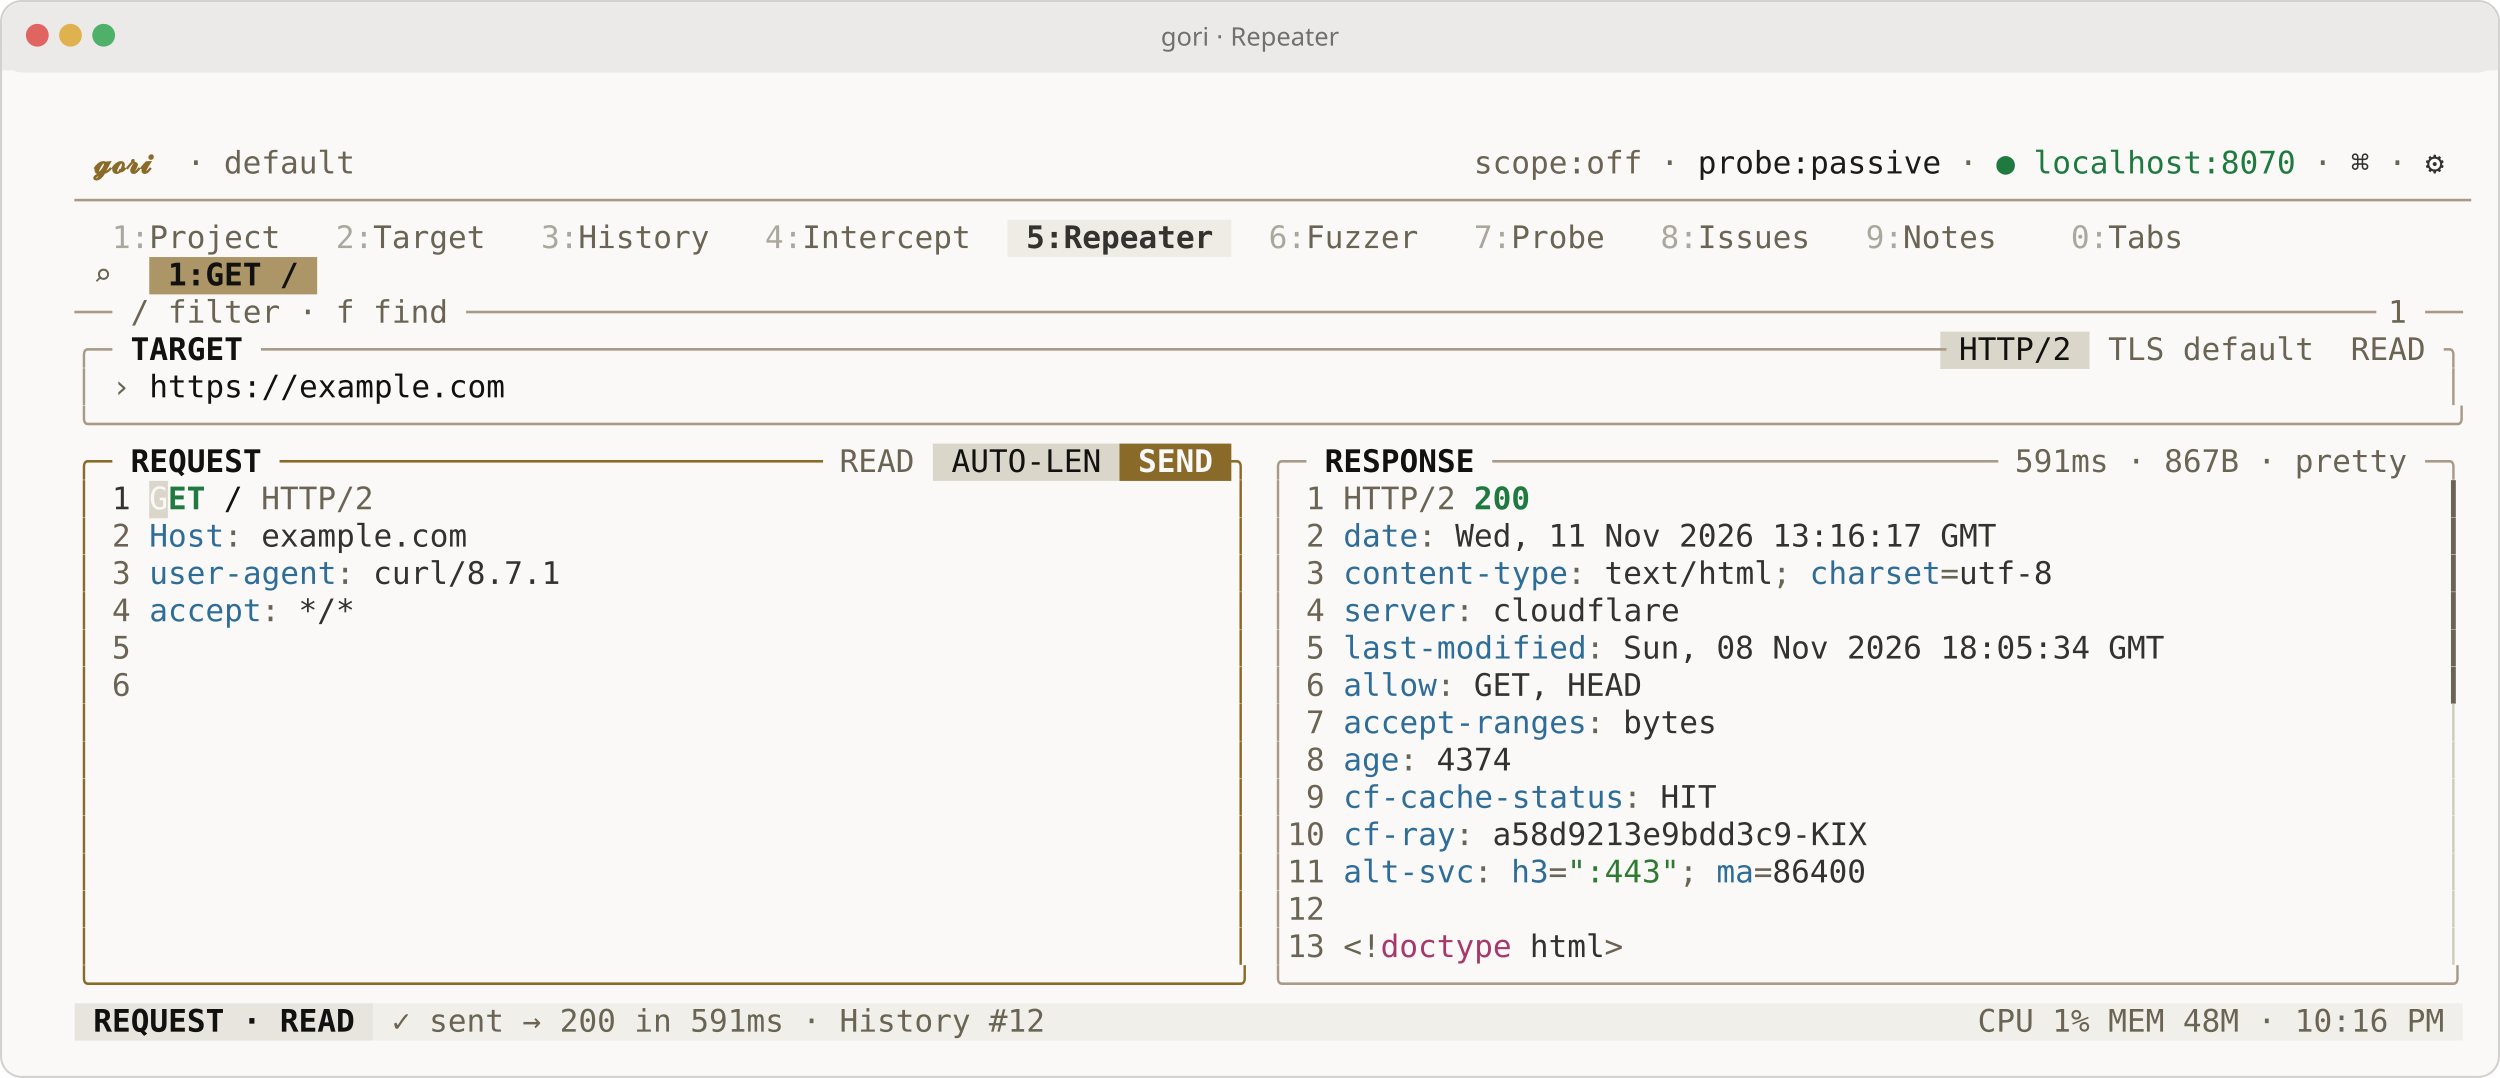
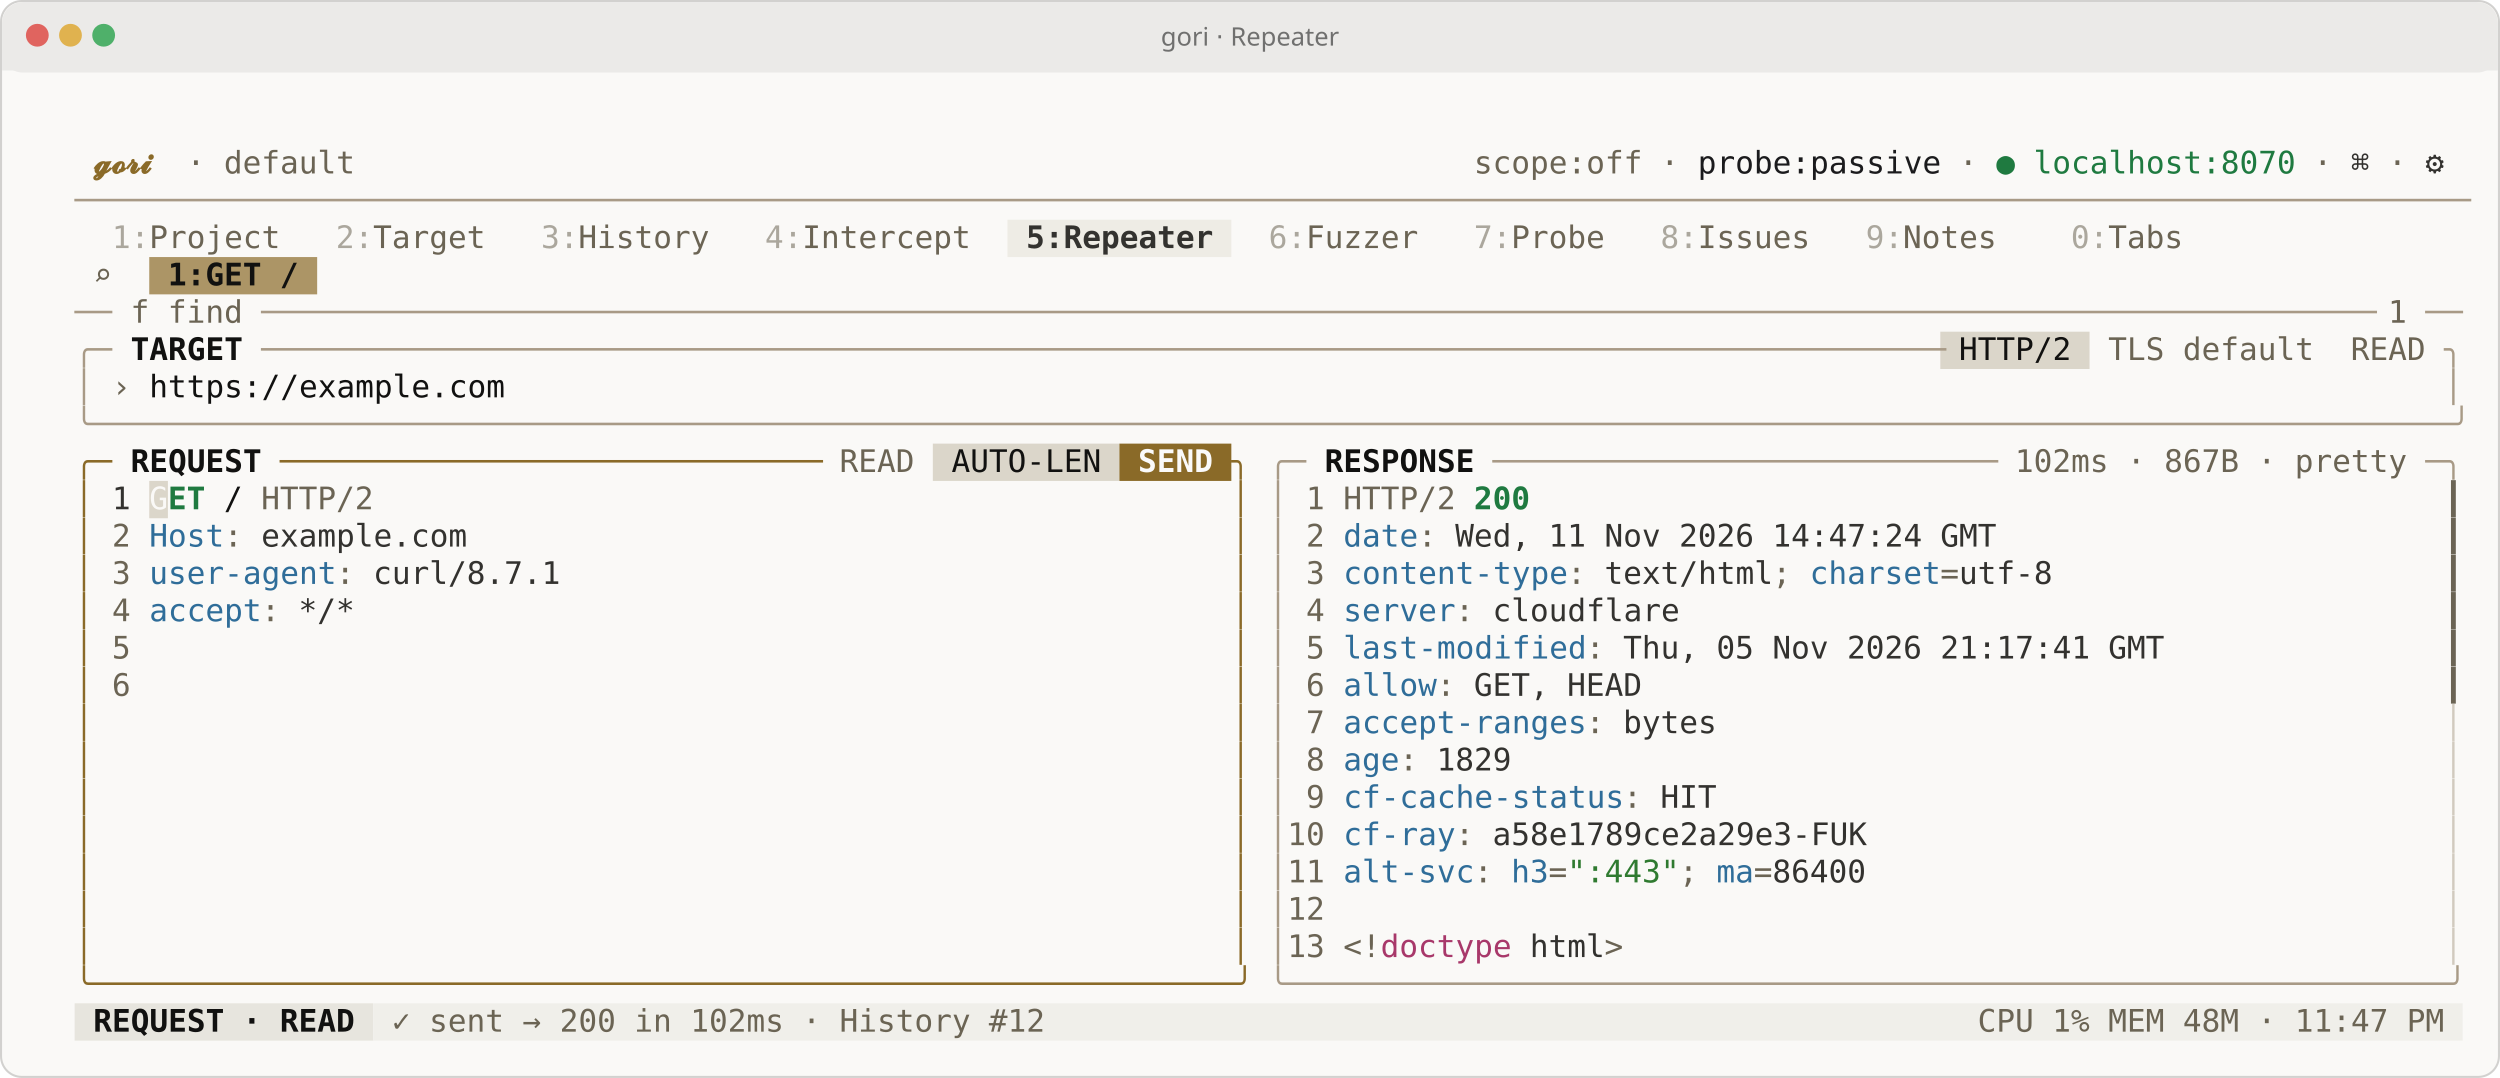
<svg xmlns="http://www.w3.org/2000/svg" width="1206" height="520" viewBox="0 0 1206.0 520.0" font-family="ui-monospace,'SF Mono','JetBrains Mono',Menlo,Consolas,monospace" font-size="15.0px" role="img" aria-label="gori · Repeater">
  <rect x="0.5" y="0.5" width="1205.0" height="519.0" rx="10" ry="10" fill="#faf9f7" stroke="#d2d1cf" stroke-width="1" />
  <rect x="1" y="1" width="1204.0" height="34.0" rx="10" ry="10" fill="#ebeae8" />
  <rect x="1" y="24.0" width="1204.0" height="10" fill="#ebeae8" />
  <circle cx="18.0" cy="17.0" r="5.5" fill="#e0645f" />
  <circle cx="34.0" cy="17.0" r="5.5" fill="#e0b24f" />
  <circle cx="50.0" cy="17.0" r="5.5" fill="#4fb06a" />
  <text x="603.0" y="22.0" text-anchor="middle" fill="#70706f" font-family="'Apple Symbols','Segoe UI Symbol','Cambria Math','STIX Two Math','Noto Sans Math','DejaVu Sans',ui-monospace,'SF Mono','JetBrains Mono',Menlo,Consolas,monospace" font-size="12.3px">gori · Repeater</text>
  <rect x="486.00" y="106.00" width="108.00" height="18.00" fill="#eeece5" />
  <rect x="72.00" y="124.00" width="81.00" height="18.00" fill="#ac9566" />
  <rect x="936.00" y="160.00" width="72.00" height="18.00" fill="#dbd6ca" />
  <rect x="450.00" y="214.00" width="90.00" height="18.00" fill="#dbd6ca" />
  <rect x="540.00" y="214.00" width="54.00" height="18.00" fill="#8a6a28" />
  <rect x="72.00" y="232.00" width="9.00" height="18.00" fill="#dbd6ca" />
  <rect x="36.00" y="484.00" width="144.00" height="18.00" fill="#e7e5de" />
  <rect x="180.00" y="484.00" width="1008.00" height="18.00" fill="#f0efea" />
  <text x="45.00" y="83.68" textLength="36.00" lengthAdjust="spacingAndGlyphs" fill="#8a6a28" font-weight="700" xml:space="preserve">𝓰𝓸𝓻𝓲</text>
  <text x="90.00" y="83.68" textLength="9.00" lengthAdjust="spacingAndGlyphs" fill="#6b6454" xml:space="preserve">·</text>
  <text x="108.00" y="83.68" textLength="63.00" lengthAdjust="spacingAndGlyphs" fill="#6b6454" xml:space="preserve">default</text>
  <text x="711.00" y="83.68" textLength="81.00" lengthAdjust="spacingAndGlyphs" fill="#6b6454" xml:space="preserve">scope:off</text>
  <text x="801.00" y="83.68" textLength="9.00" lengthAdjust="spacingAndGlyphs" fill="#6b6454" xml:space="preserve">·</text>
  <text x="819.00" y="83.68" textLength="117.00" lengthAdjust="spacingAndGlyphs" fill="#1b1b1d" xml:space="preserve">probe:passive</text>
  <text x="945.00" y="83.68" textLength="9.00" lengthAdjust="spacingAndGlyphs" fill="#6b6454" xml:space="preserve">·</text>
  <text x="963.00" y="83.68" textLength="9.00" lengthAdjust="spacingAndGlyphs" fill="#1f7a40" xml:space="preserve">●</text>
  <text x="981.00" y="83.68" textLength="126.00" lengthAdjust="spacingAndGlyphs" fill="#1f7a40" xml:space="preserve">localhost:8070</text>
  <text x="1116.00" y="83.68" textLength="9.00" lengthAdjust="spacingAndGlyphs" fill="#6b6454" xml:space="preserve">·</text>
  <text x="1134.00" y="83.68" textLength="9.00" lengthAdjust="spacingAndGlyphs" fill="#33322f" xml:space="preserve">⌘</text>
  <text x="1152.00" y="83.68" textLength="9.00" lengthAdjust="spacingAndGlyphs" fill="#6b6454" xml:space="preserve">·</text>
  <text x="1170.00" y="83.68" textLength="9.00" lengthAdjust="spacingAndGlyphs" fill="#33322f" xml:space="preserve">⚙</text>
  <text x="36.00" y="101.68" textLength="1152.00" lengthAdjust="spacingAndGlyphs" fill="#a89a86" xml:space="preserve">────────────────────────────────────────────────────────────────────────────────────────────────────────────────────────────────</text>
  <text x="54.00" y="119.68" textLength="18.00" lengthAdjust="spacingAndGlyphs" fill="#aba79d" xml:space="preserve">1:</text>
  <text x="72.00" y="119.68" textLength="63.00" lengthAdjust="spacingAndGlyphs" fill="#6b6454" xml:space="preserve">Project</text>
  <text x="162.00" y="119.68" textLength="18.00" lengthAdjust="spacingAndGlyphs" fill="#aba79d" xml:space="preserve">2:</text>
  <text x="180.00" y="119.68" textLength="54.00" lengthAdjust="spacingAndGlyphs" fill="#6b6454" xml:space="preserve">Target</text>
  <text x="261.00" y="119.68" textLength="18.00" lengthAdjust="spacingAndGlyphs" fill="#aba79d" xml:space="preserve">3:</text>
  <text x="279.00" y="119.68" textLength="63.00" lengthAdjust="spacingAndGlyphs" fill="#6b6454" xml:space="preserve">History</text>
  <text x="369.00" y="119.68" textLength="18.00" lengthAdjust="spacingAndGlyphs" fill="#aba79d" xml:space="preserve">4:</text>
  <text x="387.00" y="119.68" textLength="81.00" lengthAdjust="spacingAndGlyphs" fill="#6b6454" xml:space="preserve">Intercept</text>
  <text x="495.00" y="119.68" textLength="90.00" lengthAdjust="spacingAndGlyphs" fill="#33322f" font-weight="700" xml:space="preserve">5:Repeater</text>
  <text x="612.00" y="119.68" textLength="18.00" lengthAdjust="spacingAndGlyphs" fill="#aba79d" xml:space="preserve">6:</text>
  <text x="630.00" y="119.68" textLength="54.00" lengthAdjust="spacingAndGlyphs" fill="#6b6454" xml:space="preserve">Fuzzer</text>
  <text x="711.00" y="119.68" textLength="18.00" lengthAdjust="spacingAndGlyphs" fill="#aba79d" xml:space="preserve">7:</text>
  <text x="729.00" y="119.68" textLength="45.00" lengthAdjust="spacingAndGlyphs" fill="#6b6454" xml:space="preserve">Probe</text>
  <text x="801.00" y="119.68" textLength="18.00" lengthAdjust="spacingAndGlyphs" fill="#aba79d" xml:space="preserve">8:</text>
  <text x="819.00" y="119.68" textLength="54.00" lengthAdjust="spacingAndGlyphs" fill="#6b6454" xml:space="preserve">Issues</text>
  <text x="900.00" y="119.68" textLength="18.00" lengthAdjust="spacingAndGlyphs" fill="#aba79d" xml:space="preserve">9:</text>
  <text x="918.00" y="119.68" textLength="45.00" lengthAdjust="spacingAndGlyphs" fill="#6b6454" xml:space="preserve">Notes</text>
  <text x="999.00" y="119.68" textLength="18.00" lengthAdjust="spacingAndGlyphs" fill="#aba79d" xml:space="preserve">0:</text>
  <text x="1017.00" y="119.68" textLength="36.00" lengthAdjust="spacingAndGlyphs" fill="#6b6454" xml:space="preserve">Tabs</text>
  <text x="45.00" y="137.68" textLength="9.00" lengthAdjust="spacingAndGlyphs" fill="#6b6454" xml:space="preserve">⌕</text>
  <text x="81.00" y="137.68" textLength="45.00" lengthAdjust="spacingAndGlyphs" fill="#111110" font-weight="700" xml:space="preserve">1:GET</text>
  <text x="135.00" y="137.68" textLength="9.00" lengthAdjust="spacingAndGlyphs" fill="#111110" font-weight="700" xml:space="preserve">/</text>
  <text x="36.00" y="155.68" textLength="18.00" lengthAdjust="spacingAndGlyphs" fill="#a89a86" xml:space="preserve">──</text>
-   <text x="63.00" y="155.68" textLength="9.00" lengthAdjust="spacingAndGlyphs" fill="#6b6454" xml:space="preserve">/</text>
-   <text x="81.00" y="155.68" textLength="54.00" lengthAdjust="spacingAndGlyphs" fill="#6b6454" xml:space="preserve">filter</text>
-   <text x="144.00" y="155.68" textLength="9.00" lengthAdjust="spacingAndGlyphs" fill="#6b6454" xml:space="preserve">·</text>
-   <text x="162.00" y="155.68" textLength="9.00" lengthAdjust="spacingAndGlyphs" fill="#6b6454" xml:space="preserve">f</text>
-   <text x="180.00" y="155.68" textLength="36.00" lengthAdjust="spacingAndGlyphs" fill="#6b6454" xml:space="preserve">find</text>
-   <text x="225.00" y="155.68" textLength="918.00" lengthAdjust="spacingAndGlyphs" fill="#a89a86" xml:space="preserve">──────────────────────────────────────────────────────────────────────────────────────────────────────</text>
+   <text x="63.00" y="155.68" textLength="9.00" lengthAdjust="spacingAndGlyphs" fill="#6b6454" xml:space="preserve">f</text>
+   <text x="81.00" y="155.68" textLength="36.00" lengthAdjust="spacingAndGlyphs" fill="#6b6454" xml:space="preserve">find</text>
+   <text x="126.00" y="155.68" textLength="1017.00" lengthAdjust="spacingAndGlyphs" fill="#a89a86" xml:space="preserve">─────────────────────────────────────────────────────────────────────────────────────────────────────────────────</text>
  <text x="1152.00" y="155.68" textLength="9.00" lengthAdjust="spacingAndGlyphs" fill="#6b6454" xml:space="preserve">1</text>
  <text x="1170.00" y="155.68" textLength="18.00" lengthAdjust="spacingAndGlyphs" fill="#a89a86" xml:space="preserve">──</text>
  <text x="36.00" y="173.68" textLength="18.00" lengthAdjust="spacingAndGlyphs" fill="#a89a86" xml:space="preserve">╭─</text>
  <text x="63.00" y="173.68" textLength="54.00" lengthAdjust="spacingAndGlyphs" fill="#111110" font-weight="700" xml:space="preserve">TARGET</text>
  <text x="126.00" y="173.68" textLength="810.00" lengthAdjust="spacingAndGlyphs" fill="#a89a86" xml:space="preserve">──────────────────────────────────────────────────────────────────────────────────────────</text>
  <text x="945.00" y="173.68" textLength="54.00" lengthAdjust="spacingAndGlyphs" fill="#111110" xml:space="preserve">HTTP/2</text>
  <text x="1017.00" y="173.68" textLength="27.00" lengthAdjust="spacingAndGlyphs" fill="#6b6454" xml:space="preserve">TLS</text>
  <text x="1053.00" y="173.68" textLength="63.00" lengthAdjust="spacingAndGlyphs" fill="#6b6454" xml:space="preserve">default</text>
  <text x="1134.00" y="173.68" textLength="36.00" lengthAdjust="spacingAndGlyphs" fill="#6b6454" xml:space="preserve">READ</text>
  <text x="1179.00" y="173.68" textLength="9.00" lengthAdjust="spacingAndGlyphs" fill="#a89a86" xml:space="preserve">╮</text>
  <text x="36.00" y="191.68" textLength="9.00" lengthAdjust="spacingAndGlyphs" fill="#a89a86" xml:space="preserve">│</text>
  <text x="54.00" y="191.68" textLength="9.00" lengthAdjust="spacingAndGlyphs" fill="#6b6454" xml:space="preserve">›</text>
  <text x="72.00" y="191.68" textLength="171.00" lengthAdjust="spacingAndGlyphs" fill="#111110" xml:space="preserve">https://example.com</text>
  <text x="1179.00" y="191.68" textLength="9.00" lengthAdjust="spacingAndGlyphs" fill="#a89a86" xml:space="preserve">│</text>
  <text x="36.00" y="209.68" textLength="1152.00" lengthAdjust="spacingAndGlyphs" fill="#a89a86" xml:space="preserve">╰──────────────────────────────────────────────────────────────────────────────────────────────────────────────────────────────╯</text>
  <text x="36.00" y="227.68" textLength="18.00" lengthAdjust="spacingAndGlyphs" fill="#8a6a28" xml:space="preserve">╭─</text>
  <text x="63.00" y="227.68" textLength="63.00" lengthAdjust="spacingAndGlyphs" fill="#111110" font-weight="700" xml:space="preserve">REQUEST</text>
  <text x="135.00" y="227.68" textLength="261.00" lengthAdjust="spacingAndGlyphs" fill="#8a6a28" xml:space="preserve">─────────────────────────────</text>
  <text x="405.00" y="227.68" textLength="36.00" lengthAdjust="spacingAndGlyphs" fill="#6b6454" xml:space="preserve">READ</text>
  <text x="459.00" y="227.68" textLength="72.00" lengthAdjust="spacingAndGlyphs" fill="#111110" xml:space="preserve">AUTO-LEN</text>
  <text x="549.00" y="227.68" textLength="36.00" lengthAdjust="spacingAndGlyphs" fill="#fafafa" font-weight="700" xml:space="preserve">SEND</text>
  <text x="594.00" y="227.68" textLength="9.00" lengthAdjust="spacingAndGlyphs" fill="#8a6a28" xml:space="preserve">╮</text>
  <text x="612.00" y="227.68" textLength="18.00" lengthAdjust="spacingAndGlyphs" fill="#a89a86" xml:space="preserve">╭─</text>
  <text x="639.00" y="227.68" textLength="72.00" lengthAdjust="spacingAndGlyphs" fill="#111110" font-weight="700" xml:space="preserve">RESPONSE</text>
  <text x="720.00" y="227.68" textLength="243.00" lengthAdjust="spacingAndGlyphs" fill="#a89a86" xml:space="preserve">───────────────────────────</text>
-   <text x="972.00" y="227.68" textLength="45.00" lengthAdjust="spacingAndGlyphs" fill="#6b6454" xml:space="preserve">591ms</text>
+   <text x="972.00" y="227.68" textLength="45.00" lengthAdjust="spacingAndGlyphs" fill="#6b6454" xml:space="preserve">102ms</text>
  <text x="1026.00" y="227.68" textLength="9.00" lengthAdjust="spacingAndGlyphs" fill="#6b6454" xml:space="preserve">·</text>
  <text x="1044.00" y="227.68" textLength="36.00" lengthAdjust="spacingAndGlyphs" fill="#6b6454" xml:space="preserve">867B</text>
  <text x="1089.00" y="227.68" textLength="9.00" lengthAdjust="spacingAndGlyphs" fill="#6b6454" xml:space="preserve">·</text>
  <text x="1107.00" y="227.68" textLength="54.00" lengthAdjust="spacingAndGlyphs" fill="#6b6454" xml:space="preserve">pretty</text>
  <text x="1170.00" y="227.68" textLength="18.00" lengthAdjust="spacingAndGlyphs" fill="#a89a86" xml:space="preserve">─╮</text>
  <text x="36.00" y="245.68" textLength="9.00" lengthAdjust="spacingAndGlyphs" fill="#8a6a28" xml:space="preserve">│</text>
  <text x="54.00" y="245.68" textLength="9.00" lengthAdjust="spacingAndGlyphs" fill="#33322f" xml:space="preserve">1</text>
  <text x="72.00" y="245.68" textLength="9.00" lengthAdjust="spacingAndGlyphs" fill="#faf9f7" xml:space="preserve">G</text>
  <text x="81.00" y="245.68" textLength="18.00" lengthAdjust="spacingAndGlyphs" fill="#1f7a40" font-weight="700" xml:space="preserve">ET</text>
  <text x="108.00" y="245.68" textLength="9.00" lengthAdjust="spacingAndGlyphs" fill="#111110" xml:space="preserve">/</text>
  <text x="126.00" y="245.68" textLength="54.00" lengthAdjust="spacingAndGlyphs" fill="#6b6454" xml:space="preserve">HTTP/2</text>
  <text x="594.00" y="245.68" textLength="9.00" lengthAdjust="spacingAndGlyphs" fill="#8a6a28" xml:space="preserve">│</text>
  <text x="612.00" y="245.68" textLength="9.00" lengthAdjust="spacingAndGlyphs" fill="#a89a86" xml:space="preserve">│</text>
  <text x="630.00" y="245.68" textLength="9.00" lengthAdjust="spacingAndGlyphs" fill="#6b6454" xml:space="preserve">1</text>
  <text x="648.00" y="245.68" textLength="54.00" lengthAdjust="spacingAndGlyphs" fill="#6b6454" xml:space="preserve">HTTP/2</text>
  <text x="711.00" y="245.68" textLength="27.00" lengthAdjust="spacingAndGlyphs" fill="#1f7a40" font-weight="700" xml:space="preserve">200</text>
  <text x="1179.00" y="245.68" textLength="9.00" lengthAdjust="spacingAndGlyphs" fill="#6b6454" xml:space="preserve">┃</text>
  <text x="36.00" y="263.68" textLength="9.00" lengthAdjust="spacingAndGlyphs" fill="#8a6a28" xml:space="preserve">│</text>
  <text x="54.00" y="263.68" textLength="9.00" lengthAdjust="spacingAndGlyphs" fill="#6b6454" xml:space="preserve">2</text>
  <text x="72.00" y="263.68" textLength="36.00" lengthAdjust="spacingAndGlyphs" fill="#2f6d99" xml:space="preserve">Host</text>
  <text x="108.00" y="263.68" textLength="9.00" lengthAdjust="spacingAndGlyphs" fill="#6b6454" xml:space="preserve">:</text>
  <text x="126.00" y="263.68" textLength="99.00" lengthAdjust="spacingAndGlyphs" fill="#33322f" xml:space="preserve">example.com</text>
  <text x="594.00" y="263.68" textLength="9.00" lengthAdjust="spacingAndGlyphs" fill="#8a6a28" xml:space="preserve">│</text>
  <text x="612.00" y="263.68" textLength="9.00" lengthAdjust="spacingAndGlyphs" fill="#a89a86" xml:space="preserve">│</text>
  <text x="630.00" y="263.68" textLength="9.00" lengthAdjust="spacingAndGlyphs" fill="#6b6454" xml:space="preserve">2</text>
  <text x="648.00" y="263.68" textLength="36.00" lengthAdjust="spacingAndGlyphs" fill="#2f6d99" xml:space="preserve">date</text>
  <text x="684.00" y="263.68" textLength="9.00" lengthAdjust="spacingAndGlyphs" fill="#6b6454" xml:space="preserve">:</text>
  <text x="702.00" y="263.68" textLength="36.00" lengthAdjust="spacingAndGlyphs" fill="#33322f" xml:space="preserve">Wed,</text>
  <text x="747.00" y="263.68" textLength="18.00" lengthAdjust="spacingAndGlyphs" fill="#33322f" xml:space="preserve">11</text>
  <text x="774.00" y="263.68" textLength="27.00" lengthAdjust="spacingAndGlyphs" fill="#33322f" xml:space="preserve">Nov</text>
  <text x="810.00" y="263.68" textLength="36.00" lengthAdjust="spacingAndGlyphs" fill="#33322f" xml:space="preserve">2026</text>
-   <text x="855.00" y="263.68" textLength="72.00" lengthAdjust="spacingAndGlyphs" fill="#33322f" xml:space="preserve">13:16:17</text>
+   <text x="855.00" y="263.68" textLength="72.00" lengthAdjust="spacingAndGlyphs" fill="#33322f" xml:space="preserve">14:47:24</text>
  <text x="936.00" y="263.68" textLength="27.00" lengthAdjust="spacingAndGlyphs" fill="#33322f" xml:space="preserve">GMT</text>
  <text x="1179.00" y="263.68" textLength="9.00" lengthAdjust="spacingAndGlyphs" fill="#6b6454" xml:space="preserve">┃</text>
  <text x="36.00" y="281.68" textLength="9.00" lengthAdjust="spacingAndGlyphs" fill="#8a6a28" xml:space="preserve">│</text>
  <text x="54.00" y="281.68" textLength="9.00" lengthAdjust="spacingAndGlyphs" fill="#6b6454" xml:space="preserve">3</text>
  <text x="72.00" y="281.68" textLength="90.00" lengthAdjust="spacingAndGlyphs" fill="#2f6d99" xml:space="preserve">user-agent</text>
  <text x="162.00" y="281.68" textLength="9.00" lengthAdjust="spacingAndGlyphs" fill="#6b6454" xml:space="preserve">:</text>
  <text x="180.00" y="281.68" textLength="90.00" lengthAdjust="spacingAndGlyphs" fill="#33322f" xml:space="preserve">curl/8.7.1</text>
  <text x="594.00" y="281.68" textLength="9.00" lengthAdjust="spacingAndGlyphs" fill="#8a6a28" xml:space="preserve">│</text>
  <text x="612.00" y="281.68" textLength="9.00" lengthAdjust="spacingAndGlyphs" fill="#a89a86" xml:space="preserve">│</text>
  <text x="630.00" y="281.68" textLength="9.00" lengthAdjust="spacingAndGlyphs" fill="#6b6454" xml:space="preserve">3</text>
  <text x="648.00" y="281.68" textLength="108.00" lengthAdjust="spacingAndGlyphs" fill="#2f6d99" xml:space="preserve">content-type</text>
  <text x="756.00" y="281.68" textLength="9.00" lengthAdjust="spacingAndGlyphs" fill="#6b6454" xml:space="preserve">:</text>
  <text x="774.00" y="281.68" textLength="81.00" lengthAdjust="spacingAndGlyphs" fill="#33322f" xml:space="preserve">text/html</text>
  <text x="855.00" y="281.68" textLength="9.00" lengthAdjust="spacingAndGlyphs" fill="#6b6454" xml:space="preserve">;</text>
  <text x="873.00" y="281.68" textLength="63.00" lengthAdjust="spacingAndGlyphs" fill="#2f6d99" xml:space="preserve">charset</text>
  <text x="936.00" y="281.68" textLength="9.00" lengthAdjust="spacingAndGlyphs" fill="#6b6454" xml:space="preserve">=</text>
  <text x="945.00" y="281.68" textLength="45.00" lengthAdjust="spacingAndGlyphs" fill="#33322f" xml:space="preserve">utf-8</text>
  <text x="1179.00" y="281.68" textLength="9.00" lengthAdjust="spacingAndGlyphs" fill="#6b6454" xml:space="preserve">┃</text>
  <text x="36.00" y="299.68" textLength="9.00" lengthAdjust="spacingAndGlyphs" fill="#8a6a28" xml:space="preserve">│</text>
  <text x="54.00" y="299.68" textLength="9.00" lengthAdjust="spacingAndGlyphs" fill="#6b6454" xml:space="preserve">4</text>
  <text x="72.00" y="299.68" textLength="54.00" lengthAdjust="spacingAndGlyphs" fill="#2f6d99" xml:space="preserve">accept</text>
  <text x="126.00" y="299.68" textLength="9.00" lengthAdjust="spacingAndGlyphs" fill="#6b6454" xml:space="preserve">:</text>
  <text x="144.00" y="299.68" textLength="27.00" lengthAdjust="spacingAndGlyphs" fill="#33322f" xml:space="preserve">*/*</text>
  <text x="594.00" y="299.68" textLength="9.00" lengthAdjust="spacingAndGlyphs" fill="#8a6a28" xml:space="preserve">│</text>
  <text x="612.00" y="299.68" textLength="9.00" lengthAdjust="spacingAndGlyphs" fill="#a89a86" xml:space="preserve">│</text>
  <text x="630.00" y="299.68" textLength="9.00" lengthAdjust="spacingAndGlyphs" fill="#6b6454" xml:space="preserve">4</text>
  <text x="648.00" y="299.68" textLength="54.00" lengthAdjust="spacingAndGlyphs" fill="#2f6d99" xml:space="preserve">server</text>
  <text x="702.00" y="299.68" textLength="9.00" lengthAdjust="spacingAndGlyphs" fill="#6b6454" xml:space="preserve">:</text>
  <text x="720.00" y="299.68" textLength="90.00" lengthAdjust="spacingAndGlyphs" fill="#33322f" xml:space="preserve">cloudflare</text>
  <text x="1179.00" y="299.68" textLength="9.00" lengthAdjust="spacingAndGlyphs" fill="#6b6454" xml:space="preserve">┃</text>
  <text x="36.00" y="317.68" textLength="9.00" lengthAdjust="spacingAndGlyphs" fill="#8a6a28" xml:space="preserve">│</text>
  <text x="54.00" y="317.68" textLength="9.00" lengthAdjust="spacingAndGlyphs" fill="#6b6454" xml:space="preserve">5</text>
  <text x="594.00" y="317.68" textLength="9.00" lengthAdjust="spacingAndGlyphs" fill="#8a6a28" xml:space="preserve">│</text>
  <text x="612.00" y="317.68" textLength="9.00" lengthAdjust="spacingAndGlyphs" fill="#a89a86" xml:space="preserve">│</text>
  <text x="630.00" y="317.68" textLength="9.00" lengthAdjust="spacingAndGlyphs" fill="#6b6454" xml:space="preserve">5</text>
  <text x="648.00" y="317.68" textLength="117.00" lengthAdjust="spacingAndGlyphs" fill="#2f6d99" xml:space="preserve">last-modified</text>
  <text x="765.00" y="317.68" textLength="9.00" lengthAdjust="spacingAndGlyphs" fill="#6b6454" xml:space="preserve">:</text>
-   <text x="783.00" y="317.68" textLength="36.00" lengthAdjust="spacingAndGlyphs" fill="#33322f" xml:space="preserve">Sun,</text>
-   <text x="828.00" y="317.68" textLength="18.00" lengthAdjust="spacingAndGlyphs" fill="#33322f" xml:space="preserve">08</text>
+   <text x="783.00" y="317.68" textLength="36.00" lengthAdjust="spacingAndGlyphs" fill="#33322f" xml:space="preserve">Thu,</text>
+   <text x="828.00" y="317.68" textLength="18.00" lengthAdjust="spacingAndGlyphs" fill="#33322f" xml:space="preserve">05</text>
  <text x="855.00" y="317.68" textLength="27.00" lengthAdjust="spacingAndGlyphs" fill="#33322f" xml:space="preserve">Nov</text>
  <text x="891.00" y="317.68" textLength="36.00" lengthAdjust="spacingAndGlyphs" fill="#33322f" xml:space="preserve">2026</text>
-   <text x="936.00" y="317.68" textLength="72.00" lengthAdjust="spacingAndGlyphs" fill="#33322f" xml:space="preserve">18:05:34</text>
+   <text x="936.00" y="317.68" textLength="72.00" lengthAdjust="spacingAndGlyphs" fill="#33322f" xml:space="preserve">21:17:41</text>
  <text x="1017.00" y="317.68" textLength="27.00" lengthAdjust="spacingAndGlyphs" fill="#33322f" xml:space="preserve">GMT</text>
  <text x="1179.00" y="317.68" textLength="9.00" lengthAdjust="spacingAndGlyphs" fill="#6b6454" xml:space="preserve">┃</text>
  <text x="36.00" y="335.68" textLength="9.00" lengthAdjust="spacingAndGlyphs" fill="#8a6a28" xml:space="preserve">│</text>
  <text x="54.00" y="335.68" textLength="9.00" lengthAdjust="spacingAndGlyphs" fill="#6b6454" xml:space="preserve">6</text>
  <text x="594.00" y="335.68" textLength="9.00" lengthAdjust="spacingAndGlyphs" fill="#8a6a28" xml:space="preserve">│</text>
  <text x="612.00" y="335.68" textLength="9.00" lengthAdjust="spacingAndGlyphs" fill="#a89a86" xml:space="preserve">│</text>
  <text x="630.00" y="335.68" textLength="9.00" lengthAdjust="spacingAndGlyphs" fill="#6b6454" xml:space="preserve">6</text>
  <text x="648.00" y="335.68" textLength="45.00" lengthAdjust="spacingAndGlyphs" fill="#2f6d99" xml:space="preserve">allow</text>
  <text x="693.00" y="335.68" textLength="9.00" lengthAdjust="spacingAndGlyphs" fill="#6b6454" xml:space="preserve">:</text>
  <text x="711.00" y="335.68" textLength="36.00" lengthAdjust="spacingAndGlyphs" fill="#33322f" xml:space="preserve">GET,</text>
  <text x="756.00" y="335.68" textLength="36.00" lengthAdjust="spacingAndGlyphs" fill="#33322f" xml:space="preserve">HEAD</text>
  <text x="1179.00" y="335.68" textLength="9.00" lengthAdjust="spacingAndGlyphs" fill="#6b6454" xml:space="preserve">┃</text>
  <text x="36.00" y="353.68" textLength="9.00" lengthAdjust="spacingAndGlyphs" fill="#8a6a28" xml:space="preserve">│</text>
  <text x="594.00" y="353.68" textLength="9.00" lengthAdjust="spacingAndGlyphs" fill="#8a6a28" xml:space="preserve">│</text>
  <text x="612.00" y="353.68" textLength="9.00" lengthAdjust="spacingAndGlyphs" fill="#a89a86" xml:space="preserve">│</text>
  <text x="630.00" y="353.68" textLength="9.00" lengthAdjust="spacingAndGlyphs" fill="#6b6454" xml:space="preserve">7</text>
  <text x="648.00" y="353.68" textLength="117.00" lengthAdjust="spacingAndGlyphs" fill="#2f6d99" xml:space="preserve">accept-ranges</text>
  <text x="765.00" y="353.68" textLength="9.00" lengthAdjust="spacingAndGlyphs" fill="#6b6454" xml:space="preserve">:</text>
  <text x="783.00" y="353.68" textLength="45.00" lengthAdjust="spacingAndGlyphs" fill="#33322f" xml:space="preserve">bytes</text>
  <text x="1179.00" y="353.68" textLength="9.00" lengthAdjust="spacingAndGlyphs" fill="#d1cabe" xml:space="preserve">│</text>
  <text x="36.00" y="371.68" textLength="9.00" lengthAdjust="spacingAndGlyphs" fill="#8a6a28" xml:space="preserve">│</text>
  <text x="594.00" y="371.68" textLength="9.00" lengthAdjust="spacingAndGlyphs" fill="#8a6a28" xml:space="preserve">│</text>
  <text x="612.00" y="371.68" textLength="9.00" lengthAdjust="spacingAndGlyphs" fill="#a89a86" xml:space="preserve">│</text>
  <text x="630.00" y="371.68" textLength="9.00" lengthAdjust="spacingAndGlyphs" fill="#6b6454" xml:space="preserve">8</text>
  <text x="648.00" y="371.68" textLength="27.00" lengthAdjust="spacingAndGlyphs" fill="#2f6d99" xml:space="preserve">age</text>
  <text x="675.00" y="371.68" textLength="9.00" lengthAdjust="spacingAndGlyphs" fill="#6b6454" xml:space="preserve">:</text>
-   <text x="693.00" y="371.68" textLength="36.00" lengthAdjust="spacingAndGlyphs" fill="#33322f" xml:space="preserve">4374</text>
+   <text x="693.00" y="371.68" textLength="36.00" lengthAdjust="spacingAndGlyphs" fill="#33322f" xml:space="preserve">1829</text>
  <text x="1179.00" y="371.68" textLength="9.00" lengthAdjust="spacingAndGlyphs" fill="#d1cabe" xml:space="preserve">│</text>
  <text x="36.00" y="389.68" textLength="9.00" lengthAdjust="spacingAndGlyphs" fill="#8a6a28" xml:space="preserve">│</text>
  <text x="594.00" y="389.68" textLength="9.00" lengthAdjust="spacingAndGlyphs" fill="#8a6a28" xml:space="preserve">│</text>
  <text x="612.00" y="389.68" textLength="9.00" lengthAdjust="spacingAndGlyphs" fill="#a89a86" xml:space="preserve">│</text>
  <text x="630.00" y="389.68" textLength="9.00" lengthAdjust="spacingAndGlyphs" fill="#6b6454" xml:space="preserve">9</text>
  <text x="648.00" y="389.68" textLength="135.00" lengthAdjust="spacingAndGlyphs" fill="#2f6d99" xml:space="preserve">cf-cache-status</text>
  <text x="783.00" y="389.68" textLength="9.00" lengthAdjust="spacingAndGlyphs" fill="#6b6454" xml:space="preserve">:</text>
  <text x="801.00" y="389.68" textLength="27.00" lengthAdjust="spacingAndGlyphs" fill="#33322f" xml:space="preserve">HIT</text>
  <text x="1179.00" y="389.68" textLength="9.00" lengthAdjust="spacingAndGlyphs" fill="#d1cabe" xml:space="preserve">│</text>
  <text x="36.00" y="407.68" textLength="9.00" lengthAdjust="spacingAndGlyphs" fill="#8a6a28" xml:space="preserve">│</text>
  <text x="594.00" y="407.68" textLength="9.00" lengthAdjust="spacingAndGlyphs" fill="#8a6a28" xml:space="preserve">│</text>
  <text x="612.00" y="407.68" textLength="9.00" lengthAdjust="spacingAndGlyphs" fill="#a89a86" xml:space="preserve">│</text>
  <text x="621.00" y="407.68" textLength="18.00" lengthAdjust="spacingAndGlyphs" fill="#6b6454" xml:space="preserve">10</text>
  <text x="648.00" y="407.68" textLength="54.00" lengthAdjust="spacingAndGlyphs" fill="#2f6d99" xml:space="preserve">cf-ray</text>
  <text x="702.00" y="407.68" textLength="9.00" lengthAdjust="spacingAndGlyphs" fill="#6b6454" xml:space="preserve">:</text>
-   <text x="720.00" y="407.68" textLength="180.00" lengthAdjust="spacingAndGlyphs" fill="#33322f" xml:space="preserve">a58d9213e9bdd3c9-KIX</text>
+   <text x="720.00" y="407.68" textLength="180.00" lengthAdjust="spacingAndGlyphs" fill="#33322f" xml:space="preserve">a58e1789ce2a29e3-FUK</text>
  <text x="1179.00" y="407.68" textLength="9.00" lengthAdjust="spacingAndGlyphs" fill="#d1cabe" xml:space="preserve">│</text>
  <text x="36.00" y="425.68" textLength="9.00" lengthAdjust="spacingAndGlyphs" fill="#8a6a28" xml:space="preserve">│</text>
  <text x="594.00" y="425.68" textLength="9.00" lengthAdjust="spacingAndGlyphs" fill="#8a6a28" xml:space="preserve">│</text>
  <text x="612.00" y="425.68" textLength="9.00" lengthAdjust="spacingAndGlyphs" fill="#a89a86" xml:space="preserve">│</text>
  <text x="621.00" y="425.68" textLength="18.00" lengthAdjust="spacingAndGlyphs" fill="#6b6454" xml:space="preserve">11</text>
  <text x="648.00" y="425.68" textLength="63.00" lengthAdjust="spacingAndGlyphs" fill="#2f6d99" xml:space="preserve">alt-svc</text>
  <text x="711.00" y="425.68" textLength="9.00" lengthAdjust="spacingAndGlyphs" fill="#6b6454" xml:space="preserve">:</text>
  <text x="729.00" y="425.68" textLength="18.00" lengthAdjust="spacingAndGlyphs" fill="#2f6d99" xml:space="preserve">h3</text>
  <text x="747.00" y="425.68" textLength="9.00" lengthAdjust="spacingAndGlyphs" fill="#6b6454" xml:space="preserve">=</text>
  <text x="756.00" y="425.68" textLength="54.00" lengthAdjust="spacingAndGlyphs" fill="#2f7a30" xml:space="preserve">":443"</text>
  <text x="810.00" y="425.68" textLength="9.00" lengthAdjust="spacingAndGlyphs" fill="#6b6454" xml:space="preserve">;</text>
  <text x="828.00" y="425.68" textLength="18.00" lengthAdjust="spacingAndGlyphs" fill="#2f6d99" xml:space="preserve">ma</text>
  <text x="846.00" y="425.68" textLength="9.00" lengthAdjust="spacingAndGlyphs" fill="#6b6454" xml:space="preserve">=</text>
  <text x="855.00" y="425.68" textLength="45.00" lengthAdjust="spacingAndGlyphs" fill="#33322f" xml:space="preserve">86400</text>
  <text x="1179.00" y="425.68" textLength="9.00" lengthAdjust="spacingAndGlyphs" fill="#d1cabe" xml:space="preserve">│</text>
  <text x="36.00" y="443.68" textLength="9.00" lengthAdjust="spacingAndGlyphs" fill="#8a6a28" xml:space="preserve">│</text>
  <text x="594.00" y="443.68" textLength="9.00" lengthAdjust="spacingAndGlyphs" fill="#8a6a28" xml:space="preserve">│</text>
  <text x="612.00" y="443.68" textLength="9.00" lengthAdjust="spacingAndGlyphs" fill="#a89a86" xml:space="preserve">│</text>
  <text x="621.00" y="443.68" textLength="18.00" lengthAdjust="spacingAndGlyphs" fill="#6b6454" xml:space="preserve">12</text>
  <text x="1179.00" y="443.68" textLength="9.00" lengthAdjust="spacingAndGlyphs" fill="#d1cabe" xml:space="preserve">│</text>
  <text x="36.00" y="461.68" textLength="9.00" lengthAdjust="spacingAndGlyphs" fill="#8a6a28" xml:space="preserve">│</text>
  <text x="594.00" y="461.68" textLength="9.00" lengthAdjust="spacingAndGlyphs" fill="#8a6a28" xml:space="preserve">│</text>
  <text x="612.00" y="461.68" textLength="9.00" lengthAdjust="spacingAndGlyphs" fill="#a89a86" xml:space="preserve">│</text>
  <text x="621.00" y="461.68" textLength="18.00" lengthAdjust="spacingAndGlyphs" fill="#6b6454" xml:space="preserve">13</text>
  <text x="648.00" y="461.68" textLength="18.00" lengthAdjust="spacingAndGlyphs" fill="#6b6454" xml:space="preserve">&lt;!</text>
  <text x="666.00" y="461.68" textLength="63.00" lengthAdjust="spacingAndGlyphs" fill="#a8386a" xml:space="preserve">doctype</text>
  <text x="738.00" y="461.68" textLength="36.00" lengthAdjust="spacingAndGlyphs" fill="#33322f" xml:space="preserve">html</text>
  <text x="774.00" y="461.68" textLength="9.00" lengthAdjust="spacingAndGlyphs" fill="#6b6454" xml:space="preserve">&gt;</text>
  <text x="1179.00" y="461.68" textLength="9.00" lengthAdjust="spacingAndGlyphs" fill="#d1cabe" xml:space="preserve">│</text>
  <text x="36.00" y="479.68" textLength="567.00" lengthAdjust="spacingAndGlyphs" fill="#8a6a28" xml:space="preserve">╰─────────────────────────────────────────────────────────────╯</text>
  <text x="612.00" y="479.68" textLength="576.00" lengthAdjust="spacingAndGlyphs" fill="#a89a86" xml:space="preserve">╰──────────────────────────────────────────────────────────────╯</text>
  <text x="45.00" y="497.68" textLength="63.00" lengthAdjust="spacingAndGlyphs" fill="#111110" font-weight="700" xml:space="preserve">REQUEST</text>
  <text x="117.00" y="497.68" textLength="9.00" lengthAdjust="spacingAndGlyphs" fill="#111110" font-weight="700" xml:space="preserve">·</text>
  <text x="135.00" y="497.68" textLength="36.00" lengthAdjust="spacingAndGlyphs" fill="#111110" font-weight="700" xml:space="preserve">READ</text>
  <text x="189.00" y="497.68" textLength="9.00" lengthAdjust="spacingAndGlyphs" fill="#6b6454" xml:space="preserve">✓</text>
  <text x="207.00" y="497.68" textLength="36.00" lengthAdjust="spacingAndGlyphs" fill="#6b6454" xml:space="preserve">sent</text>
  <text x="252.00" y="497.68" textLength="9.00" lengthAdjust="spacingAndGlyphs" fill="#6b6454" xml:space="preserve">→</text>
  <text x="270.00" y="497.68" textLength="27.00" lengthAdjust="spacingAndGlyphs" fill="#6b6454" xml:space="preserve">200</text>
  <text x="306.00" y="497.68" textLength="18.00" lengthAdjust="spacingAndGlyphs" fill="#6b6454" xml:space="preserve">in</text>
-   <text x="333.00" y="497.68" textLength="45.00" lengthAdjust="spacingAndGlyphs" fill="#6b6454" xml:space="preserve">591ms</text>
+   <text x="333.00" y="497.68" textLength="45.00" lengthAdjust="spacingAndGlyphs" fill="#6b6454" xml:space="preserve">102ms</text>
  <text x="387.00" y="497.68" textLength="9.00" lengthAdjust="spacingAndGlyphs" fill="#6b6454" xml:space="preserve">·</text>
  <text x="405.00" y="497.68" textLength="63.00" lengthAdjust="spacingAndGlyphs" fill="#6b6454" xml:space="preserve">History</text>
  <text x="477.00" y="497.68" textLength="27.00" lengthAdjust="spacingAndGlyphs" fill="#6b6454" xml:space="preserve">#12</text>
  <text x="954.00" y="497.68" textLength="27.00" lengthAdjust="spacingAndGlyphs" fill="#6b6454" xml:space="preserve">CPU</text>
  <text x="990.00" y="497.68" textLength="18.00" lengthAdjust="spacingAndGlyphs" fill="#6b6454" xml:space="preserve">1%</text>
  <text x="1017.00" y="497.68" textLength="27.00" lengthAdjust="spacingAndGlyphs" fill="#6b6454" xml:space="preserve">MEM</text>
  <text x="1053.00" y="497.68" textLength="27.00" lengthAdjust="spacingAndGlyphs" fill="#6b6454" xml:space="preserve">48M</text>
  <text x="1089.00" y="497.68" textLength="9.00" lengthAdjust="spacingAndGlyphs" fill="#6b6454" xml:space="preserve">·</text>
-   <text x="1107.00" y="497.68" textLength="45.00" lengthAdjust="spacingAndGlyphs" fill="#6b6454" xml:space="preserve">10:16</text>
+   <text x="1107.00" y="497.68" textLength="45.00" lengthAdjust="spacingAndGlyphs" fill="#6b6454" xml:space="preserve">11:47</text>
  <text x="1161.00" y="497.68" textLength="18.00" lengthAdjust="spacingAndGlyphs" fill="#6b6454" xml:space="preserve">PM</text>
</svg>
